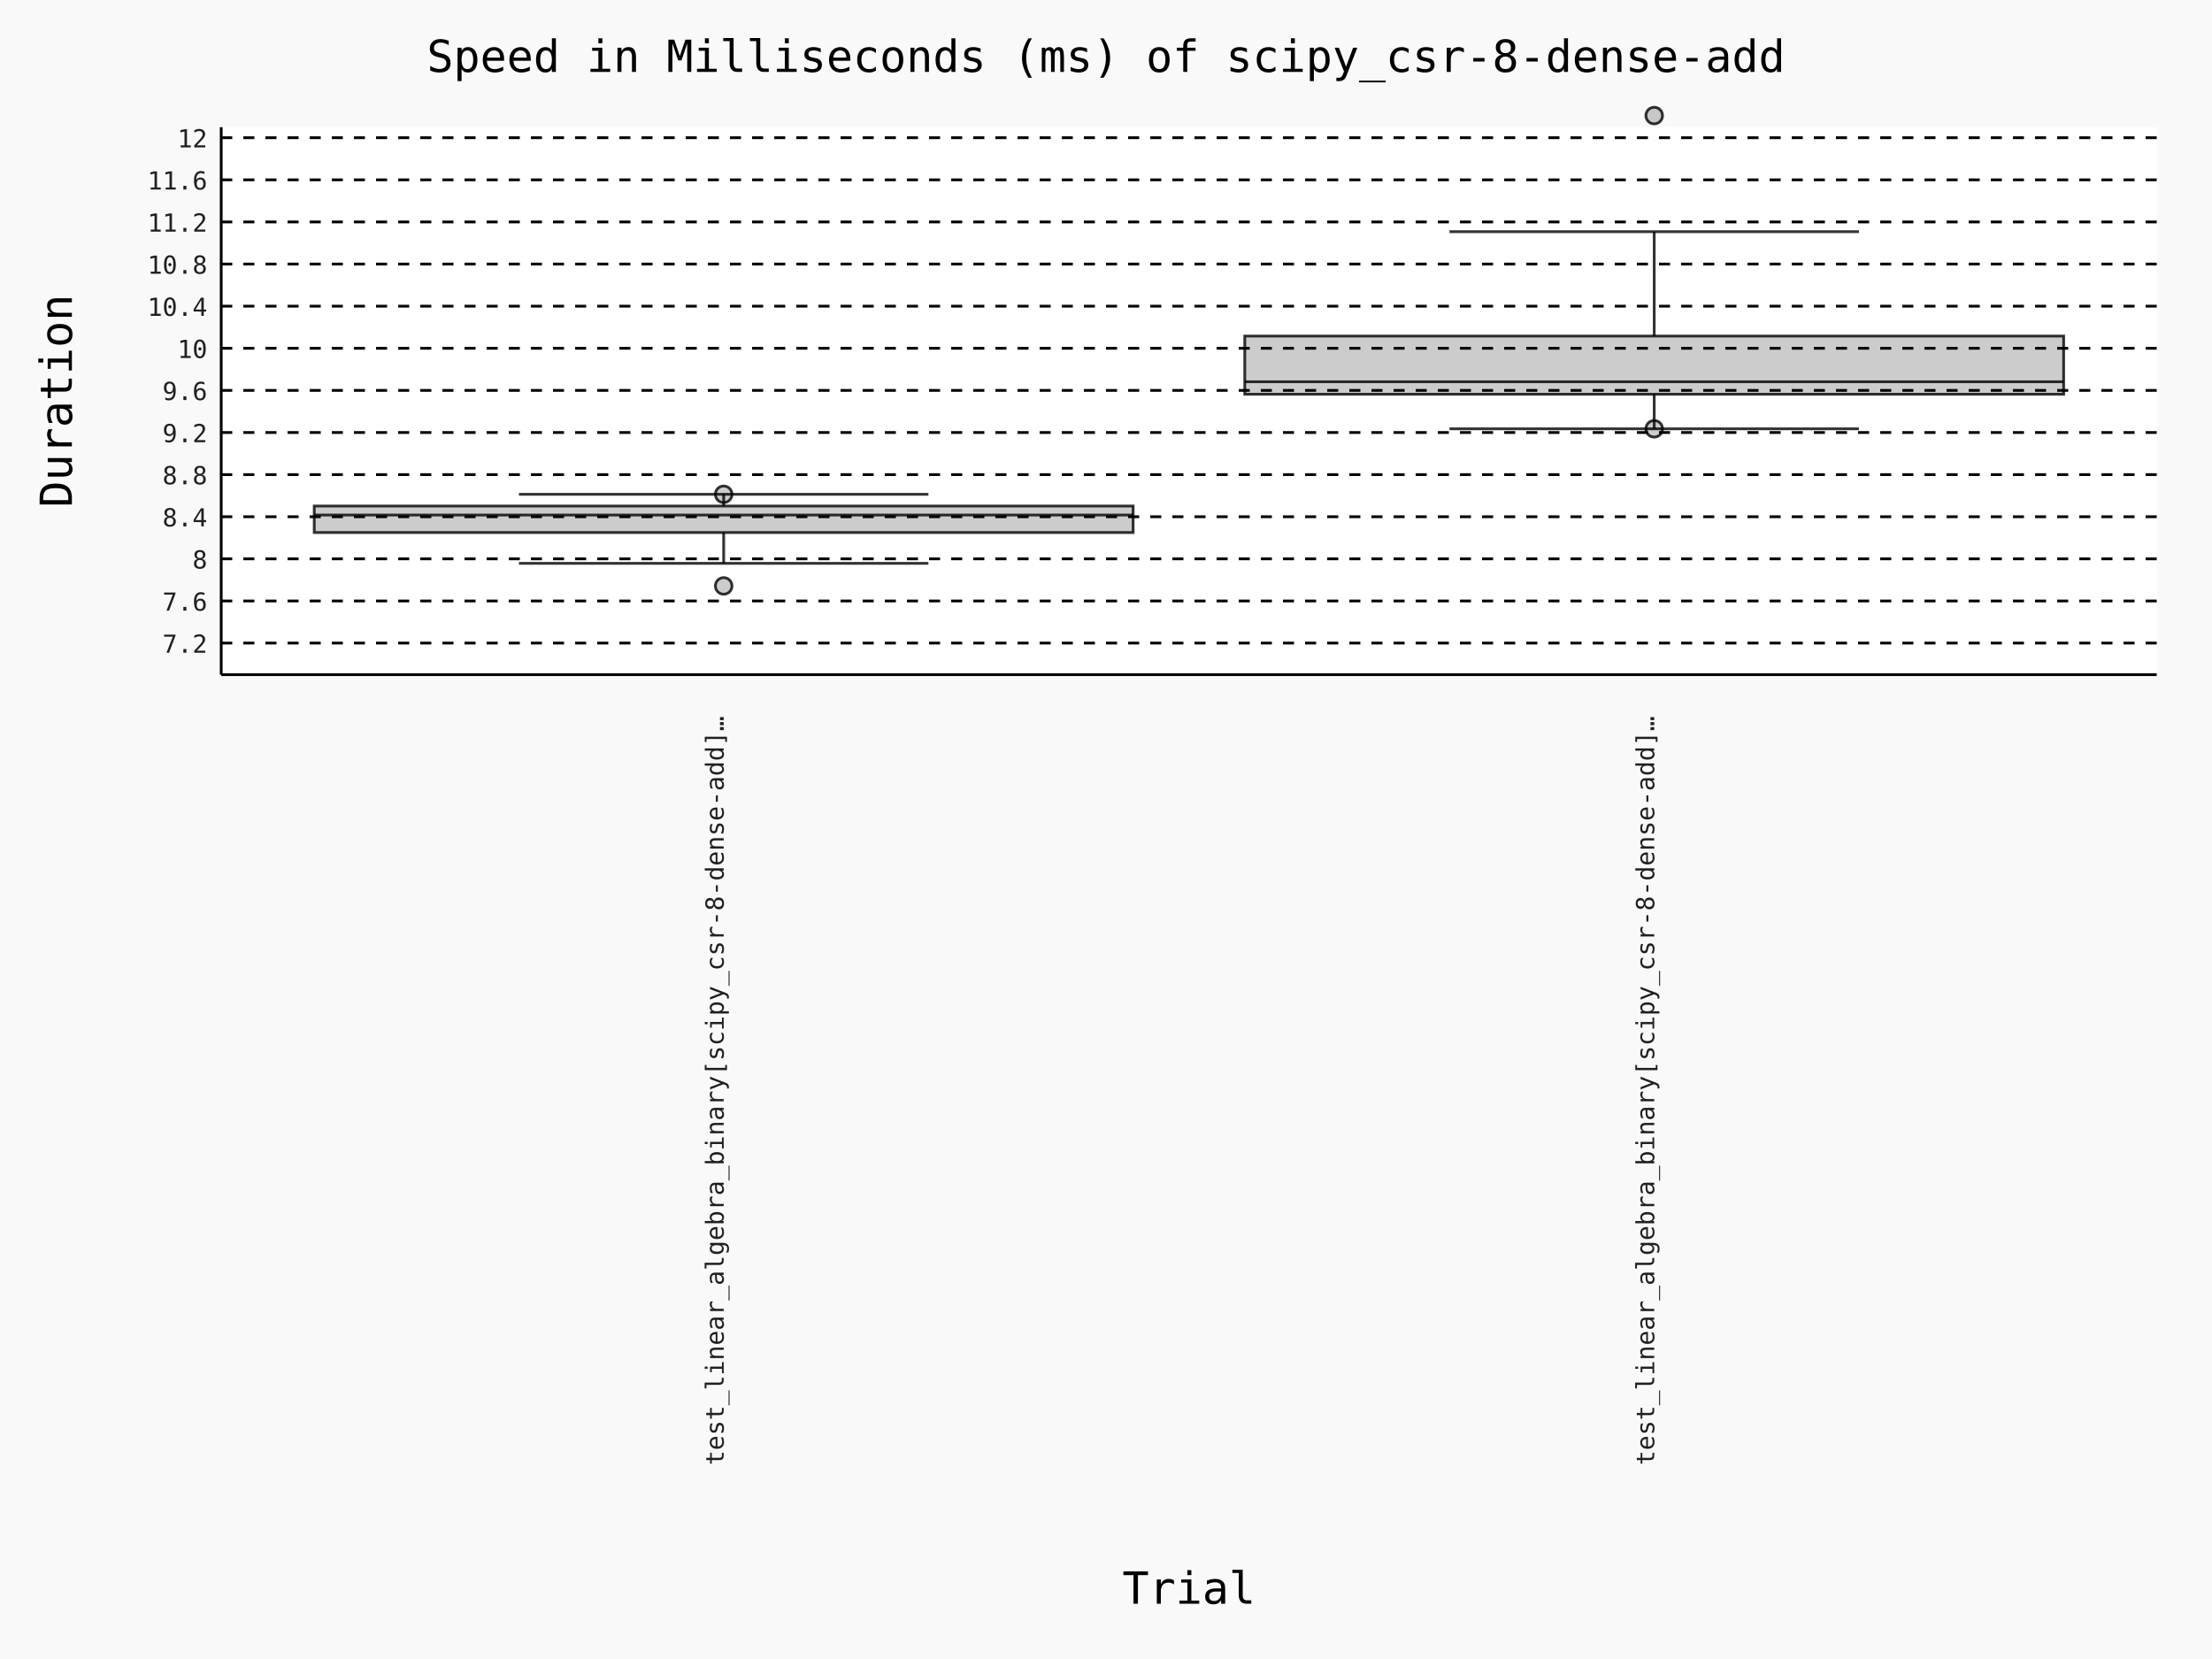
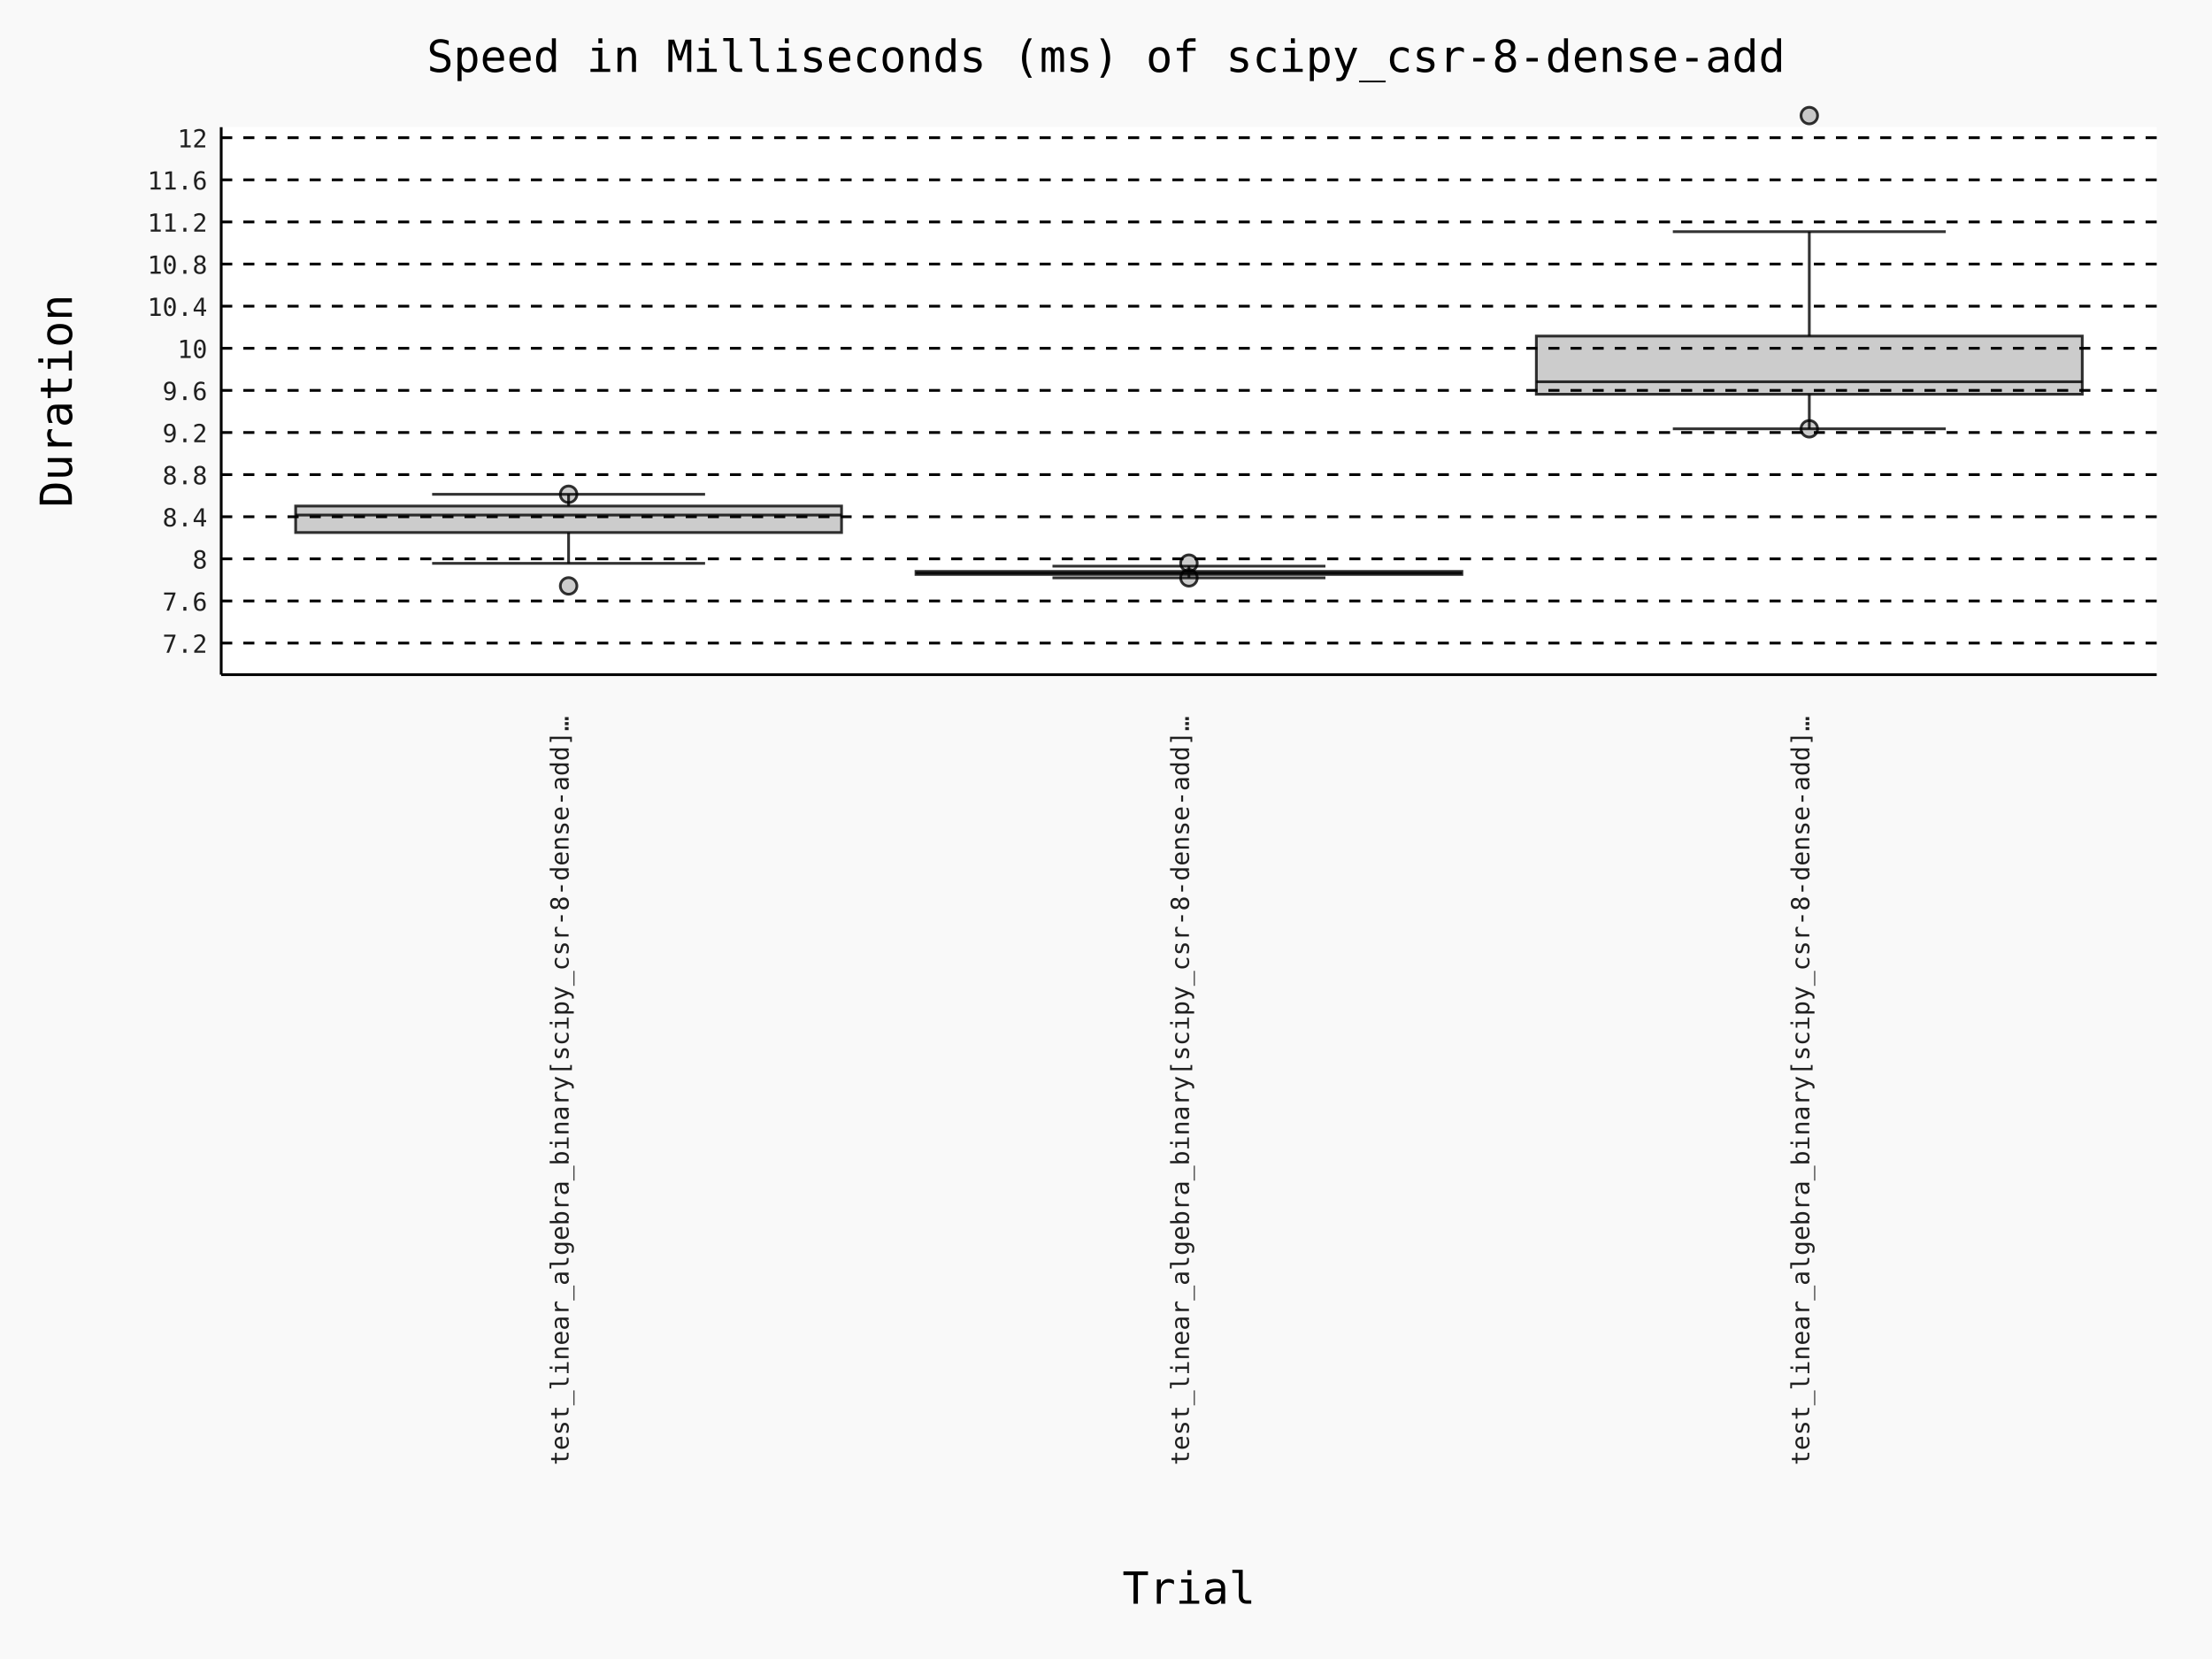
- <svg xmlns="http://www.w3.org/2000/svg" id="chart-72ae8c6b-c360-4b08-beff-3d4dc61eb654" class="pygal-chart" viewBox="0 0 800 600">
+ <svg xmlns="http://www.w3.org/2000/svg" id="chart-e171b7a0-9e49-4765-906b-39e08d4b0081" class="pygal-chart" viewBox="0 0 800 600">
  <defs>
-     <style type="text/css">#chart-72ae8c6b-c360-4b08-beff-3d4dc61eb654{-webkit-user-select:none;-webkit-font-smoothing:antialiased;font-family:Consolas,"Deja Vu Sans Mono","Bitstream Vera Sans Mono","Courier New",monospace}#chart-72ae8c6b-c360-4b08-beff-3d4dc61eb654 .title{font-family:Consolas,"Deja Vu Sans Mono","Bitstream Vera Sans Mono","Courier New",monospace;font-size:16px}#chart-72ae8c6b-c360-4b08-beff-3d4dc61eb654 .legends .legend text{font-family:Consolas,"Deja Vu Sans Mono","Bitstream Vera Sans Mono","Courier New",monospace;font-size:14px}#chart-72ae8c6b-c360-4b08-beff-3d4dc61eb654 .axis text{font-family:Consolas,"Deja Vu Sans Mono","Bitstream Vera Sans Mono","Courier New",monospace;font-size:10px}#chart-72ae8c6b-c360-4b08-beff-3d4dc61eb654 .axis text.major{font-family:Consolas,"Deja Vu Sans Mono","Bitstream Vera Sans Mono","Courier New",monospace;font-size:10px}#chart-72ae8c6b-c360-4b08-beff-3d4dc61eb654 .text-overlay text.value{font-family:Consolas,"Deja Vu Sans Mono","Bitstream Vera Sans Mono","Courier New",monospace;font-size:16px}#chart-72ae8c6b-c360-4b08-beff-3d4dc61eb654 .text-overlay text.label{font-family:Consolas,"Deja Vu Sans Mono","Bitstream Vera Sans Mono","Courier New",monospace;font-size:10px}#chart-72ae8c6b-c360-4b08-beff-3d4dc61eb654 .tooltip{font-family:Consolas,"Deja Vu Sans Mono","Bitstream Vera Sans Mono","Courier New",monospace;font-size:14px}#chart-72ae8c6b-c360-4b08-beff-3d4dc61eb654 text.no_data{font-family:Consolas,"Deja Vu Sans Mono","Bitstream Vera Sans Mono","Courier New",monospace;font-size:64px}
- #chart-72ae8c6b-c360-4b08-beff-3d4dc61eb654{background-color:rgba(249,249,249,1)}#chart-72ae8c6b-c360-4b08-beff-3d4dc61eb654 path,#chart-72ae8c6b-c360-4b08-beff-3d4dc61eb654 line,#chart-72ae8c6b-c360-4b08-beff-3d4dc61eb654 rect,#chart-72ae8c6b-c360-4b08-beff-3d4dc61eb654 circle{-webkit-transition:150ms;-moz-transition:150ms;transition:150ms}#chart-72ae8c6b-c360-4b08-beff-3d4dc61eb654 .graph &gt; .background{fill:rgba(249,249,249,1)}#chart-72ae8c6b-c360-4b08-beff-3d4dc61eb654 .plot &gt; .background{fill:rgba(255,255,255,1)}#chart-72ae8c6b-c360-4b08-beff-3d4dc61eb654 .graph{fill:rgba(0,0,0,.87)}#chart-72ae8c6b-c360-4b08-beff-3d4dc61eb654 text.no_data{fill:rgba(0,0,0,1)}#chart-72ae8c6b-c360-4b08-beff-3d4dc61eb654 .title{fill:rgba(0,0,0,1)}#chart-72ae8c6b-c360-4b08-beff-3d4dc61eb654 .legends .legend text{fill:rgba(0,0,0,.87)}#chart-72ae8c6b-c360-4b08-beff-3d4dc61eb654 .legends .legend:hover text{fill:rgba(0,0,0,1)}#chart-72ae8c6b-c360-4b08-beff-3d4dc61eb654 .axis .line{stroke:rgba(0,0,0,1)}#chart-72ae8c6b-c360-4b08-beff-3d4dc61eb654 .axis .guide.line{stroke:rgba(0,0,0,.54)}#chart-72ae8c6b-c360-4b08-beff-3d4dc61eb654 .axis .major.line{stroke:rgba(0,0,0,.87)}#chart-72ae8c6b-c360-4b08-beff-3d4dc61eb654 .axis text.major{fill:rgba(0,0,0,1)}#chart-72ae8c6b-c360-4b08-beff-3d4dc61eb654 .axis.y .guides:hover .guide.line,#chart-72ae8c6b-c360-4b08-beff-3d4dc61eb654 .line-graph .axis.x .guides:hover .guide.line,#chart-72ae8c6b-c360-4b08-beff-3d4dc61eb654 .stackedline-graph .axis.x .guides:hover .guide.line,#chart-72ae8c6b-c360-4b08-beff-3d4dc61eb654 .xy-graph .axis.x .guides:hover .guide.line{stroke:rgba(0,0,0,1)}#chart-72ae8c6b-c360-4b08-beff-3d4dc61eb654 .axis .guides:hover text{fill:rgba(0,0,0,1)}#chart-72ae8c6b-c360-4b08-beff-3d4dc61eb654 .reactive{fill-opacity:.7;stroke-opacity:.8;stroke-width:1}#chart-72ae8c6b-c360-4b08-beff-3d4dc61eb654 .ci{stroke:rgba(0,0,0,.87)}#chart-72ae8c6b-c360-4b08-beff-3d4dc61eb654 .reactive.active,#chart-72ae8c6b-c360-4b08-beff-3d4dc61eb654 .active .reactive{fill-opacity:.8;stroke-opacity:.9;stroke-width:4}#chart-72ae8c6b-c360-4b08-beff-3d4dc61eb654 .ci .reactive.active{stroke-width:1.5}#chart-72ae8c6b-c360-4b08-beff-3d4dc61eb654 .series text{fill:rgba(0,0,0,1)}#chart-72ae8c6b-c360-4b08-beff-3d4dc61eb654 .tooltip rect{fill:rgba(255,255,255,1);stroke:rgba(0,0,0,1);-webkit-transition:opacity 150ms;-moz-transition:opacity 150ms;transition:opacity 150ms}#chart-72ae8c6b-c360-4b08-beff-3d4dc61eb654 .tooltip .label{fill:rgba(0,0,0,.87)}#chart-72ae8c6b-c360-4b08-beff-3d4dc61eb654 .tooltip .label{fill:rgba(0,0,0,.87)}#chart-72ae8c6b-c360-4b08-beff-3d4dc61eb654 .tooltip .legend{font-size:.8em;fill:rgba(0,0,0,.54)}#chart-72ae8c6b-c360-4b08-beff-3d4dc61eb654 .tooltip .x_label{font-size:.6em;fill:rgba(0,0,0,1)}#chart-72ae8c6b-c360-4b08-beff-3d4dc61eb654 .tooltip .xlink{font-size:.5em;text-decoration:underline}#chart-72ae8c6b-c360-4b08-beff-3d4dc61eb654 .tooltip .value{font-size:1.5em}#chart-72ae8c6b-c360-4b08-beff-3d4dc61eb654 .bound{font-size:.5em}#chart-72ae8c6b-c360-4b08-beff-3d4dc61eb654 .max-value{font-size:.75em;fill:rgba(0,0,0,.54)}#chart-72ae8c6b-c360-4b08-beff-3d4dc61eb654 .map-element{fill:rgba(255,255,255,1);stroke:rgba(0,0,0,.54) !important}#chart-72ae8c6b-c360-4b08-beff-3d4dc61eb654 .map-element .reactive{fill-opacity:inherit;stroke-opacity:inherit}#chart-72ae8c6b-c360-4b08-beff-3d4dc61eb654 .color-0,#chart-72ae8c6b-c360-4b08-beff-3d4dc61eb654 .color-0 a:visited{stroke:#000000;fill:#000000}#chart-72ae8c6b-c360-4b08-beff-3d4dc61eb654 .color-1,#chart-72ae8c6b-c360-4b08-beff-3d4dc61eb654 .color-1 a:visited{stroke:#000000;fill:#000000}#chart-72ae8c6b-c360-4b08-beff-3d4dc61eb654 .text-overlay .color-0 text{fill:white}#chart-72ae8c6b-c360-4b08-beff-3d4dc61eb654 .text-overlay .color-1 text{fill:white}
- #chart-72ae8c6b-c360-4b08-beff-3d4dc61eb654 text.no_data{text-anchor:middle}#chart-72ae8c6b-c360-4b08-beff-3d4dc61eb654 .guide.line{fill:none}#chart-72ae8c6b-c360-4b08-beff-3d4dc61eb654 .centered{text-anchor:middle}#chart-72ae8c6b-c360-4b08-beff-3d4dc61eb654 .title{text-anchor:middle}#chart-72ae8c6b-c360-4b08-beff-3d4dc61eb654 .legends .legend text{fill-opacity:1}#chart-72ae8c6b-c360-4b08-beff-3d4dc61eb654 .axis.x text{text-anchor:middle}#chart-72ae8c6b-c360-4b08-beff-3d4dc61eb654 .axis.x:not(.web) text[transform]{text-anchor:start}#chart-72ae8c6b-c360-4b08-beff-3d4dc61eb654 .axis.x:not(.web) text[transform].backwards{text-anchor:end}#chart-72ae8c6b-c360-4b08-beff-3d4dc61eb654 .axis.y text{text-anchor:end}#chart-72ae8c6b-c360-4b08-beff-3d4dc61eb654 .axis.y text[transform].backwards{text-anchor:start}#chart-72ae8c6b-c360-4b08-beff-3d4dc61eb654 .axis.y2 text{text-anchor:start}#chart-72ae8c6b-c360-4b08-beff-3d4dc61eb654 .axis.y2 text[transform].backwards{text-anchor:end}#chart-72ae8c6b-c360-4b08-beff-3d4dc61eb654 .axis .guide.line{stroke-dasharray:4,4;stroke:black}#chart-72ae8c6b-c360-4b08-beff-3d4dc61eb654 .axis .major.guide.line{stroke-dasharray:6,6;stroke:black}#chart-72ae8c6b-c360-4b08-beff-3d4dc61eb654 .horizontal .axis.y .guide.line,#chart-72ae8c6b-c360-4b08-beff-3d4dc61eb654 .horizontal .axis.y2 .guide.line,#chart-72ae8c6b-c360-4b08-beff-3d4dc61eb654 .vertical .axis.x .guide.line{opacity:0}#chart-72ae8c6b-c360-4b08-beff-3d4dc61eb654 .horizontal .axis.always_show .guide.line,#chart-72ae8c6b-c360-4b08-beff-3d4dc61eb654 .vertical .axis.always_show .guide.line{opacity:1 !important}#chart-72ae8c6b-c360-4b08-beff-3d4dc61eb654 .axis.y .guides:hover .guide.line,#chart-72ae8c6b-c360-4b08-beff-3d4dc61eb654 .axis.y2 .guides:hover .guide.line,#chart-72ae8c6b-c360-4b08-beff-3d4dc61eb654 .axis.x .guides:hover .guide.line{opacity:1}#chart-72ae8c6b-c360-4b08-beff-3d4dc61eb654 .axis .guides:hover text{opacity:1}#chart-72ae8c6b-c360-4b08-beff-3d4dc61eb654 .nofill{fill:none}#chart-72ae8c6b-c360-4b08-beff-3d4dc61eb654 .subtle-fill{fill-opacity:.2}#chart-72ae8c6b-c360-4b08-beff-3d4dc61eb654 .dot{stroke-width:1px;fill-opacity:1;stroke-opacity:1}#chart-72ae8c6b-c360-4b08-beff-3d4dc61eb654 .dot.active{stroke-width:5px}#chart-72ae8c6b-c360-4b08-beff-3d4dc61eb654 .dot.negative{fill:transparent}#chart-72ae8c6b-c360-4b08-beff-3d4dc61eb654 text,#chart-72ae8c6b-c360-4b08-beff-3d4dc61eb654 tspan{stroke:none !important}#chart-72ae8c6b-c360-4b08-beff-3d4dc61eb654 .series text.active{opacity:1}#chart-72ae8c6b-c360-4b08-beff-3d4dc61eb654 .tooltip rect{fill-opacity:.95;stroke-width:.5}#chart-72ae8c6b-c360-4b08-beff-3d4dc61eb654 .tooltip text{fill-opacity:1}#chart-72ae8c6b-c360-4b08-beff-3d4dc61eb654 .showable{visibility:hidden}#chart-72ae8c6b-c360-4b08-beff-3d4dc61eb654 .showable.shown{visibility:visible}#chart-72ae8c6b-c360-4b08-beff-3d4dc61eb654 .gauge-background{fill:rgba(229,229,229,1);stroke:none}#chart-72ae8c6b-c360-4b08-beff-3d4dc61eb654 .bg-lines{stroke:rgba(249,249,249,1);stroke-width:2px}
+     <style type="text/css">#chart-e171b7a0-9e49-4765-906b-39e08d4b0081{-webkit-user-select:none;-webkit-font-smoothing:antialiased;font-family:Consolas,"Deja Vu Sans Mono","Bitstream Vera Sans Mono","Courier New",monospace}#chart-e171b7a0-9e49-4765-906b-39e08d4b0081 .title{font-family:Consolas,"Deja Vu Sans Mono","Bitstream Vera Sans Mono","Courier New",monospace;font-size:16px}#chart-e171b7a0-9e49-4765-906b-39e08d4b0081 .legends .legend text{font-family:Consolas,"Deja Vu Sans Mono","Bitstream Vera Sans Mono","Courier New",monospace;font-size:14px}#chart-e171b7a0-9e49-4765-906b-39e08d4b0081 .axis text{font-family:Consolas,"Deja Vu Sans Mono","Bitstream Vera Sans Mono","Courier New",monospace;font-size:10px}#chart-e171b7a0-9e49-4765-906b-39e08d4b0081 .axis text.major{font-family:Consolas,"Deja Vu Sans Mono","Bitstream Vera Sans Mono","Courier New",monospace;font-size:10px}#chart-e171b7a0-9e49-4765-906b-39e08d4b0081 .text-overlay text.value{font-family:Consolas,"Deja Vu Sans Mono","Bitstream Vera Sans Mono","Courier New",monospace;font-size:16px}#chart-e171b7a0-9e49-4765-906b-39e08d4b0081 .text-overlay text.label{font-family:Consolas,"Deja Vu Sans Mono","Bitstream Vera Sans Mono","Courier New",monospace;font-size:10px}#chart-e171b7a0-9e49-4765-906b-39e08d4b0081 .tooltip{font-family:Consolas,"Deja Vu Sans Mono","Bitstream Vera Sans Mono","Courier New",monospace;font-size:14px}#chart-e171b7a0-9e49-4765-906b-39e08d4b0081 text.no_data{font-family:Consolas,"Deja Vu Sans Mono","Bitstream Vera Sans Mono","Courier New",monospace;font-size:64px}
+ #chart-e171b7a0-9e49-4765-906b-39e08d4b0081{background-color:rgba(249,249,249,1)}#chart-e171b7a0-9e49-4765-906b-39e08d4b0081 path,#chart-e171b7a0-9e49-4765-906b-39e08d4b0081 line,#chart-e171b7a0-9e49-4765-906b-39e08d4b0081 rect,#chart-e171b7a0-9e49-4765-906b-39e08d4b0081 circle{-webkit-transition:150ms;-moz-transition:150ms;transition:150ms}#chart-e171b7a0-9e49-4765-906b-39e08d4b0081 .graph &gt; .background{fill:rgba(249,249,249,1)}#chart-e171b7a0-9e49-4765-906b-39e08d4b0081 .plot &gt; .background{fill:rgba(255,255,255,1)}#chart-e171b7a0-9e49-4765-906b-39e08d4b0081 .graph{fill:rgba(0,0,0,.87)}#chart-e171b7a0-9e49-4765-906b-39e08d4b0081 text.no_data{fill:rgba(0,0,0,1)}#chart-e171b7a0-9e49-4765-906b-39e08d4b0081 .title{fill:rgba(0,0,0,1)}#chart-e171b7a0-9e49-4765-906b-39e08d4b0081 .legends .legend text{fill:rgba(0,0,0,.87)}#chart-e171b7a0-9e49-4765-906b-39e08d4b0081 .legends .legend:hover text{fill:rgba(0,0,0,1)}#chart-e171b7a0-9e49-4765-906b-39e08d4b0081 .axis .line{stroke:rgba(0,0,0,1)}#chart-e171b7a0-9e49-4765-906b-39e08d4b0081 .axis .guide.line{stroke:rgba(0,0,0,.54)}#chart-e171b7a0-9e49-4765-906b-39e08d4b0081 .axis .major.line{stroke:rgba(0,0,0,.87)}#chart-e171b7a0-9e49-4765-906b-39e08d4b0081 .axis text.major{fill:rgba(0,0,0,1)}#chart-e171b7a0-9e49-4765-906b-39e08d4b0081 .axis.y .guides:hover .guide.line,#chart-e171b7a0-9e49-4765-906b-39e08d4b0081 .line-graph .axis.x .guides:hover .guide.line,#chart-e171b7a0-9e49-4765-906b-39e08d4b0081 .stackedline-graph .axis.x .guides:hover .guide.line,#chart-e171b7a0-9e49-4765-906b-39e08d4b0081 .xy-graph .axis.x .guides:hover .guide.line{stroke:rgba(0,0,0,1)}#chart-e171b7a0-9e49-4765-906b-39e08d4b0081 .axis .guides:hover text{fill:rgba(0,0,0,1)}#chart-e171b7a0-9e49-4765-906b-39e08d4b0081 .reactive{fill-opacity:.7;stroke-opacity:.8;stroke-width:1}#chart-e171b7a0-9e49-4765-906b-39e08d4b0081 .ci{stroke:rgba(0,0,0,.87)}#chart-e171b7a0-9e49-4765-906b-39e08d4b0081 .reactive.active,#chart-e171b7a0-9e49-4765-906b-39e08d4b0081 .active .reactive{fill-opacity:.8;stroke-opacity:.9;stroke-width:4}#chart-e171b7a0-9e49-4765-906b-39e08d4b0081 .ci .reactive.active{stroke-width:1.5}#chart-e171b7a0-9e49-4765-906b-39e08d4b0081 .series text{fill:rgba(0,0,0,1)}#chart-e171b7a0-9e49-4765-906b-39e08d4b0081 .tooltip rect{fill:rgba(255,255,255,1);stroke:rgba(0,0,0,1);-webkit-transition:opacity 150ms;-moz-transition:opacity 150ms;transition:opacity 150ms}#chart-e171b7a0-9e49-4765-906b-39e08d4b0081 .tooltip .label{fill:rgba(0,0,0,.87)}#chart-e171b7a0-9e49-4765-906b-39e08d4b0081 .tooltip .label{fill:rgba(0,0,0,.87)}#chart-e171b7a0-9e49-4765-906b-39e08d4b0081 .tooltip .legend{font-size:.8em;fill:rgba(0,0,0,.54)}#chart-e171b7a0-9e49-4765-906b-39e08d4b0081 .tooltip .x_label{font-size:.6em;fill:rgba(0,0,0,1)}#chart-e171b7a0-9e49-4765-906b-39e08d4b0081 .tooltip .xlink{font-size:.5em;text-decoration:underline}#chart-e171b7a0-9e49-4765-906b-39e08d4b0081 .tooltip .value{font-size:1.5em}#chart-e171b7a0-9e49-4765-906b-39e08d4b0081 .bound{font-size:.5em}#chart-e171b7a0-9e49-4765-906b-39e08d4b0081 .max-value{font-size:.75em;fill:rgba(0,0,0,.54)}#chart-e171b7a0-9e49-4765-906b-39e08d4b0081 .map-element{fill:rgba(255,255,255,1);stroke:rgba(0,0,0,.54) !important}#chart-e171b7a0-9e49-4765-906b-39e08d4b0081 .map-element .reactive{fill-opacity:inherit;stroke-opacity:inherit}#chart-e171b7a0-9e49-4765-906b-39e08d4b0081 .color-0,#chart-e171b7a0-9e49-4765-906b-39e08d4b0081 .color-0 a:visited{stroke:#000000;fill:#000000}#chart-e171b7a0-9e49-4765-906b-39e08d4b0081 .color-1,#chart-e171b7a0-9e49-4765-906b-39e08d4b0081 .color-1 a:visited{stroke:#000000;fill:#000000}#chart-e171b7a0-9e49-4765-906b-39e08d4b0081 .color-2,#chart-e171b7a0-9e49-4765-906b-39e08d4b0081 .color-2 a:visited{stroke:#000000;fill:#000000}#chart-e171b7a0-9e49-4765-906b-39e08d4b0081 .text-overlay .color-0 text{fill:white}#chart-e171b7a0-9e49-4765-906b-39e08d4b0081 .text-overlay .color-1 text{fill:white}#chart-e171b7a0-9e49-4765-906b-39e08d4b0081 .text-overlay .color-2 text{fill:white}
+ #chart-e171b7a0-9e49-4765-906b-39e08d4b0081 text.no_data{text-anchor:middle}#chart-e171b7a0-9e49-4765-906b-39e08d4b0081 .guide.line{fill:none}#chart-e171b7a0-9e49-4765-906b-39e08d4b0081 .centered{text-anchor:middle}#chart-e171b7a0-9e49-4765-906b-39e08d4b0081 .title{text-anchor:middle}#chart-e171b7a0-9e49-4765-906b-39e08d4b0081 .legends .legend text{fill-opacity:1}#chart-e171b7a0-9e49-4765-906b-39e08d4b0081 .axis.x text{text-anchor:middle}#chart-e171b7a0-9e49-4765-906b-39e08d4b0081 .axis.x:not(.web) text[transform]{text-anchor:start}#chart-e171b7a0-9e49-4765-906b-39e08d4b0081 .axis.x:not(.web) text[transform].backwards{text-anchor:end}#chart-e171b7a0-9e49-4765-906b-39e08d4b0081 .axis.y text{text-anchor:end}#chart-e171b7a0-9e49-4765-906b-39e08d4b0081 .axis.y text[transform].backwards{text-anchor:start}#chart-e171b7a0-9e49-4765-906b-39e08d4b0081 .axis.y2 text{text-anchor:start}#chart-e171b7a0-9e49-4765-906b-39e08d4b0081 .axis.y2 text[transform].backwards{text-anchor:end}#chart-e171b7a0-9e49-4765-906b-39e08d4b0081 .axis .guide.line{stroke-dasharray:4,4;stroke:black}#chart-e171b7a0-9e49-4765-906b-39e08d4b0081 .axis .major.guide.line{stroke-dasharray:6,6;stroke:black}#chart-e171b7a0-9e49-4765-906b-39e08d4b0081 .horizontal .axis.y .guide.line,#chart-e171b7a0-9e49-4765-906b-39e08d4b0081 .horizontal .axis.y2 .guide.line,#chart-e171b7a0-9e49-4765-906b-39e08d4b0081 .vertical .axis.x .guide.line{opacity:0}#chart-e171b7a0-9e49-4765-906b-39e08d4b0081 .horizontal .axis.always_show .guide.line,#chart-e171b7a0-9e49-4765-906b-39e08d4b0081 .vertical .axis.always_show .guide.line{opacity:1 !important}#chart-e171b7a0-9e49-4765-906b-39e08d4b0081 .axis.y .guides:hover .guide.line,#chart-e171b7a0-9e49-4765-906b-39e08d4b0081 .axis.y2 .guides:hover .guide.line,#chart-e171b7a0-9e49-4765-906b-39e08d4b0081 .axis.x .guides:hover .guide.line{opacity:1}#chart-e171b7a0-9e49-4765-906b-39e08d4b0081 .axis .guides:hover text{opacity:1}#chart-e171b7a0-9e49-4765-906b-39e08d4b0081 .nofill{fill:none}#chart-e171b7a0-9e49-4765-906b-39e08d4b0081 .subtle-fill{fill-opacity:.2}#chart-e171b7a0-9e49-4765-906b-39e08d4b0081 .dot{stroke-width:1px;fill-opacity:1;stroke-opacity:1}#chart-e171b7a0-9e49-4765-906b-39e08d4b0081 .dot.active{stroke-width:5px}#chart-e171b7a0-9e49-4765-906b-39e08d4b0081 .dot.negative{fill:transparent}#chart-e171b7a0-9e49-4765-906b-39e08d4b0081 text,#chart-e171b7a0-9e49-4765-906b-39e08d4b0081 tspan{stroke:none !important}#chart-e171b7a0-9e49-4765-906b-39e08d4b0081 .series text.active{opacity:1}#chart-e171b7a0-9e49-4765-906b-39e08d4b0081 .tooltip rect{fill-opacity:.95;stroke-width:.5}#chart-e171b7a0-9e49-4765-906b-39e08d4b0081 .tooltip text{fill-opacity:1}#chart-e171b7a0-9e49-4765-906b-39e08d4b0081 .showable{visibility:hidden}#chart-e171b7a0-9e49-4765-906b-39e08d4b0081 .showable.shown{visibility:visible}#chart-e171b7a0-9e49-4765-906b-39e08d4b0081 .gauge-background{fill:rgba(229,229,229,1);stroke:none}#chart-e171b7a0-9e49-4765-906b-39e08d4b0081 .bg-lines{stroke:rgba(249,249,249,1);stroke-width:2px}
.tooltip .value{font-size:1em !important}.axis text{font-size:9px !important}</style>
  </defs>
  <g class="graph custombox-graph vertical">
    <rect x="0" y="0" width="800" height="600" class="background" />
    <g transform="translate(80, 46)" class="plot">
      <rect x="0" y="0" width="700.0" height="198.0" class="background" />
      <g class="axis y always_show">
        <path d="M0 198 h700" class="line" />
        <g class="guides">
          <path d="M0 186.577 h700" class="guide line" />
          <text x="-5" y="190.077" class="">7.2</text>
        </g>
        <g class="guides">
          <path d="M0 171.346 h700" class="guide line" />
          <text x="-5" y="174.846" class="">7.6</text>
        </g>
        <g class="guides">
          <path d="M0 156.115 h700" class="guide line" />
          <text x="-5" y="159.615" class="">8</text>
        </g>
        <g class="guides">
          <path d="M0 140.885 h700" class="guide line" />
          <text x="-5" y="144.385" class="">8.4</text>
        </g>
        <g class="guides">
          <path d="M0 125.654 h700" class="guide line" />
          <text x="-5" y="129.154" class="">8.8</text>
        </g>
        <g class="guides">
          <path d="M0 110.423 h700" class="guide line" />
          <text x="-5" y="113.923" class="">9.2</text>
        </g>
        <g class="guides">
          <path d="M0 95.192 h700" class="guide line" />
          <text x="-5" y="98.692" class="">9.6</text>
        </g>
        <g class="guides">
          <path d="M0 79.962 h700" class="guide line" />
          <text x="-5" y="83.462" class="">10</text>
        </g>
        <g class="guides">
          <path d="M0 64.731 h700" class="guide line" />
          <text x="-5" y="68.231" class="">10.4</text>
        </g>
        <g class="guides">
          <path d="M0 49.5 h700" class="guide line" />
          <text x="-5" y="53" class="">10.8</text>
        </g>
        <g class="guides">
          <path d="M0 34.269 h700" class="guide line" />
          <text x="-5" y="37.769" class="">11.2</text>
        </g>
        <g class="guides">
          <path d="M0 19.038 h700" class="guide line" />
          <text x="-5" y="22.538" class="">11.6</text>
        </g>
        <g class="guides">
          <path d="M0 3.808 h700" class="guide line" />
          <text x="-5" y="7.308" class="">12</text>
        </g>
      </g>
      <g class="axis x">
        <path d="M0 0 v198" class="line" />
        <g class="guides">
-           <path d="M181.731 0 v198" class="guide line" />
-           <text x="181.731" y="213.0" class="backwards" transform="rotate(270 181.7308 213)">test_linear_algebra_binary[scipy_csr-8-dense-add]…</text>
+           <path d="M125.641 0 v198" class="guide line" />
+           <text x="125.641" y="213.0" class="backwards" transform="rotate(270 125.641 213)">test_linear_algebra_binary[scipy_csr-8-dense-add]…</text>
        </g>
        <g class="guides">
-           <path d="M518.269 0 v198" class="guide line" />
-           <text x="518.269" y="213.0" class="backwards" transform="rotate(270 518.2692 213)">test_linear_algebra_binary[scipy_csr-8-dense-add]…</text>
+           <path d="M350 0 v198" class="guide line" />
+           <text x="350.0" y="213.0" class="backwards" transform="rotate(270 350 213)">test_linear_algebra_binary[scipy_csr-8-dense-add]…</text>
+         </g>
+         <g class="guides">
+           <path d="M574.359 0 v198" class="guide line" />
+           <text x="574.359" y="213.0" class="backwards" transform="rotate(270 574.359 213)">test_linear_algebra_binary[scipy_csr-8-dense-add]…</text>
        </g>
      </g>
      <g class="series serie-0 color-0">
        <g class="boxes">
          <g class="box">
-             <path stroke-width="3" d="M107.692 157.741 L255.769 157.741" class="reactive tooltip-trigger" />
-             <path stroke-width="3" d="M33.654 140.27 L329.808 140.27" class="reactive tooltip-trigger" />
-             <path stroke-width="3" d="M107.692 132.769 L255.769 132.769" class="reactive tooltip-trigger" />
-             <path stroke-width="2" d="M181.731 157.741 L181.731 146.599" class="reactive tooltip-trigger" />
-             <path stroke-width="2" d="M181.731 132.769 L181.731 137.013" class="reactive tooltip-trigger" />
-             <rect x="33.654" y="137.013" height="9.586" width="296.154" class="subtle-fill reactive tooltip-trigger" />
-             <circle cx="181.731" cy="165.909" r="3" class="subtle-fill reactive tooltip-trigger" />
-             <circle cx="181.731" cy="132.769" r="3" class="subtle-fill reactive tooltip-trigger" />
+             <path stroke-width="3" d="M76.282 157.741 L175 157.741" class="reactive tooltip-trigger" />
+             <path stroke-width="3" d="M26.923 140.27 L224.359 140.27" class="reactive tooltip-trigger" />
+             <path stroke-width="3" d="M76.282 132.769 L175 132.769" class="reactive tooltip-trigger" />
+             <path stroke-width="2" d="M125.641 157.741 L125.641 146.599" class="reactive tooltip-trigger" />
+             <path stroke-width="2" d="M125.641 132.769 L125.641 137.013" class="reactive tooltip-trigger" />
+             <rect x="26.923" y="137.013" height="9.586" width="197.436" class="subtle-fill reactive tooltip-trigger" />
+             <circle cx="125.641" cy="165.909" r="3" class="subtle-fill reactive tooltip-trigger" />
+             <circle cx="125.641" cy="132.769" r="3" class="subtle-fill reactive tooltip-trigger" />
          </g>
        </g>
      </g>
      <g class="series serie-1 color-1">
        <g class="boxes">
          <g class="box">
-             <path stroke-width="3" d="M444.231 109.087 L592.308 109.087" class="reactive tooltip-trigger" />
-             <path stroke-width="3" d="M370.192 92.074 L666.346 92.074" class="reactive tooltip-trigger" />
-             <path stroke-width="3" d="M444.231 37.784 L592.308 37.784" class="reactive tooltip-trigger" />
-             <path stroke-width="2" d="M518.269 109.087 L518.269 96.581" class="reactive tooltip-trigger" />
-             <path stroke-width="2" d="M518.269 37.784 L518.269 75.541" class="reactive tooltip-trigger" />
-             <rect x="370.192" y="75.541" height="21.039" width="296.154" class="subtle-fill reactive tooltip-trigger" />
-             <circle cx="518.269" cy="109.087" r="3" class="subtle-fill reactive tooltip-trigger" />
-             <circle cx="518.269" cy="-4.203" r="3" class="subtle-fill reactive tooltip-trigger" />
+             <path stroke-width="3" d="M300.641 162.983 L399.359 162.983" class="reactive tooltip-trigger" />
+             <path stroke-width="3" d="M251.282 161.26 L448.718 161.26" class="reactive tooltip-trigger" />
+             <path stroke-width="3" d="M300.641 158.76 L399.359 158.76" class="reactive tooltip-trigger" />
+             <path stroke-width="2" d="M350 162.983 L350 161.753" class="reactive tooltip-trigger" />
+             <path stroke-width="2" d="M350 158.76 L350 160.656" class="reactive tooltip-trigger" />
+             <rect x="251.282" y="160.656" height="1.097" width="197.436" class="subtle-fill reactive tooltip-trigger" />
+             <circle cx="350.0" cy="162.983" r="3" class="subtle-fill reactive tooltip-trigger" />
+             <circle cx="350.0" cy="157.679" r="3" class="subtle-fill reactive tooltip-trigger" />
+           </g>
+         </g>
+       </g>
+       <g class="series serie-2 color-2">
+         <g class="boxes">
+           <g class="box">
+             <path stroke-width="3" d="M525 109.087 L623.718 109.087" class="reactive tooltip-trigger" />
+             <path stroke-width="3" d="M475.641 92.074 L673.077 92.074" class="reactive tooltip-trigger" />
+             <path stroke-width="3" d="M525 37.784 L623.718 37.784" class="reactive tooltip-trigger" />
+             <path stroke-width="2" d="M574.359 109.087 L574.359 96.581" class="reactive tooltip-trigger" />
+             <path stroke-width="2" d="M574.359 37.784 L574.359 75.541" class="reactive tooltip-trigger" />
+             <rect x="475.641" y="75.541" height="21.039" width="197.436" class="subtle-fill reactive tooltip-trigger" />
+             <circle cx="574.359" cy="109.087" r="3" class="subtle-fill reactive tooltip-trigger" />
+             <circle cx="574.359" cy="-4.203" r="3" class="subtle-fill reactive tooltip-trigger" />
          </g>
        </g>
      </g>
    </g>
    <g class="titles">
      <text x="400.0" y="26" class="title plot_title">Speed in Milliseconds (ms) of scipy_csr-8-dense-add</text>
      <text x="430.0" y="580.0" class="title">Trial</text>
      <text x="0" y="171.0" class="title" transform="rotate(-90 0 145)">Duration</text>
    </g>
    <g transform="translate(80, 46)" class="plot overlay">
      <g class="series serie-0 color-0" />
      <g class="series serie-1 color-1" />
+       <g class="series serie-2 color-2" />
    </g>
    <g transform="translate(80, 46)" class="plot text-overlay">
      <g class="series serie-0 color-0" />
      <g class="series serie-1 color-1" />
+       <g class="series serie-2 color-2" />
    </g>
    <g transform="translate(80, 46)" class="plot tooltip-overlay">
      <g transform="translate(0 0)" style="opacity: 0" class="tooltip">
        <rect rx="0" ry="0" width="0" height="0" class="tooltip-box" />
        <g class="text" />
      </g>
    </g>
  </g>
</svg>
